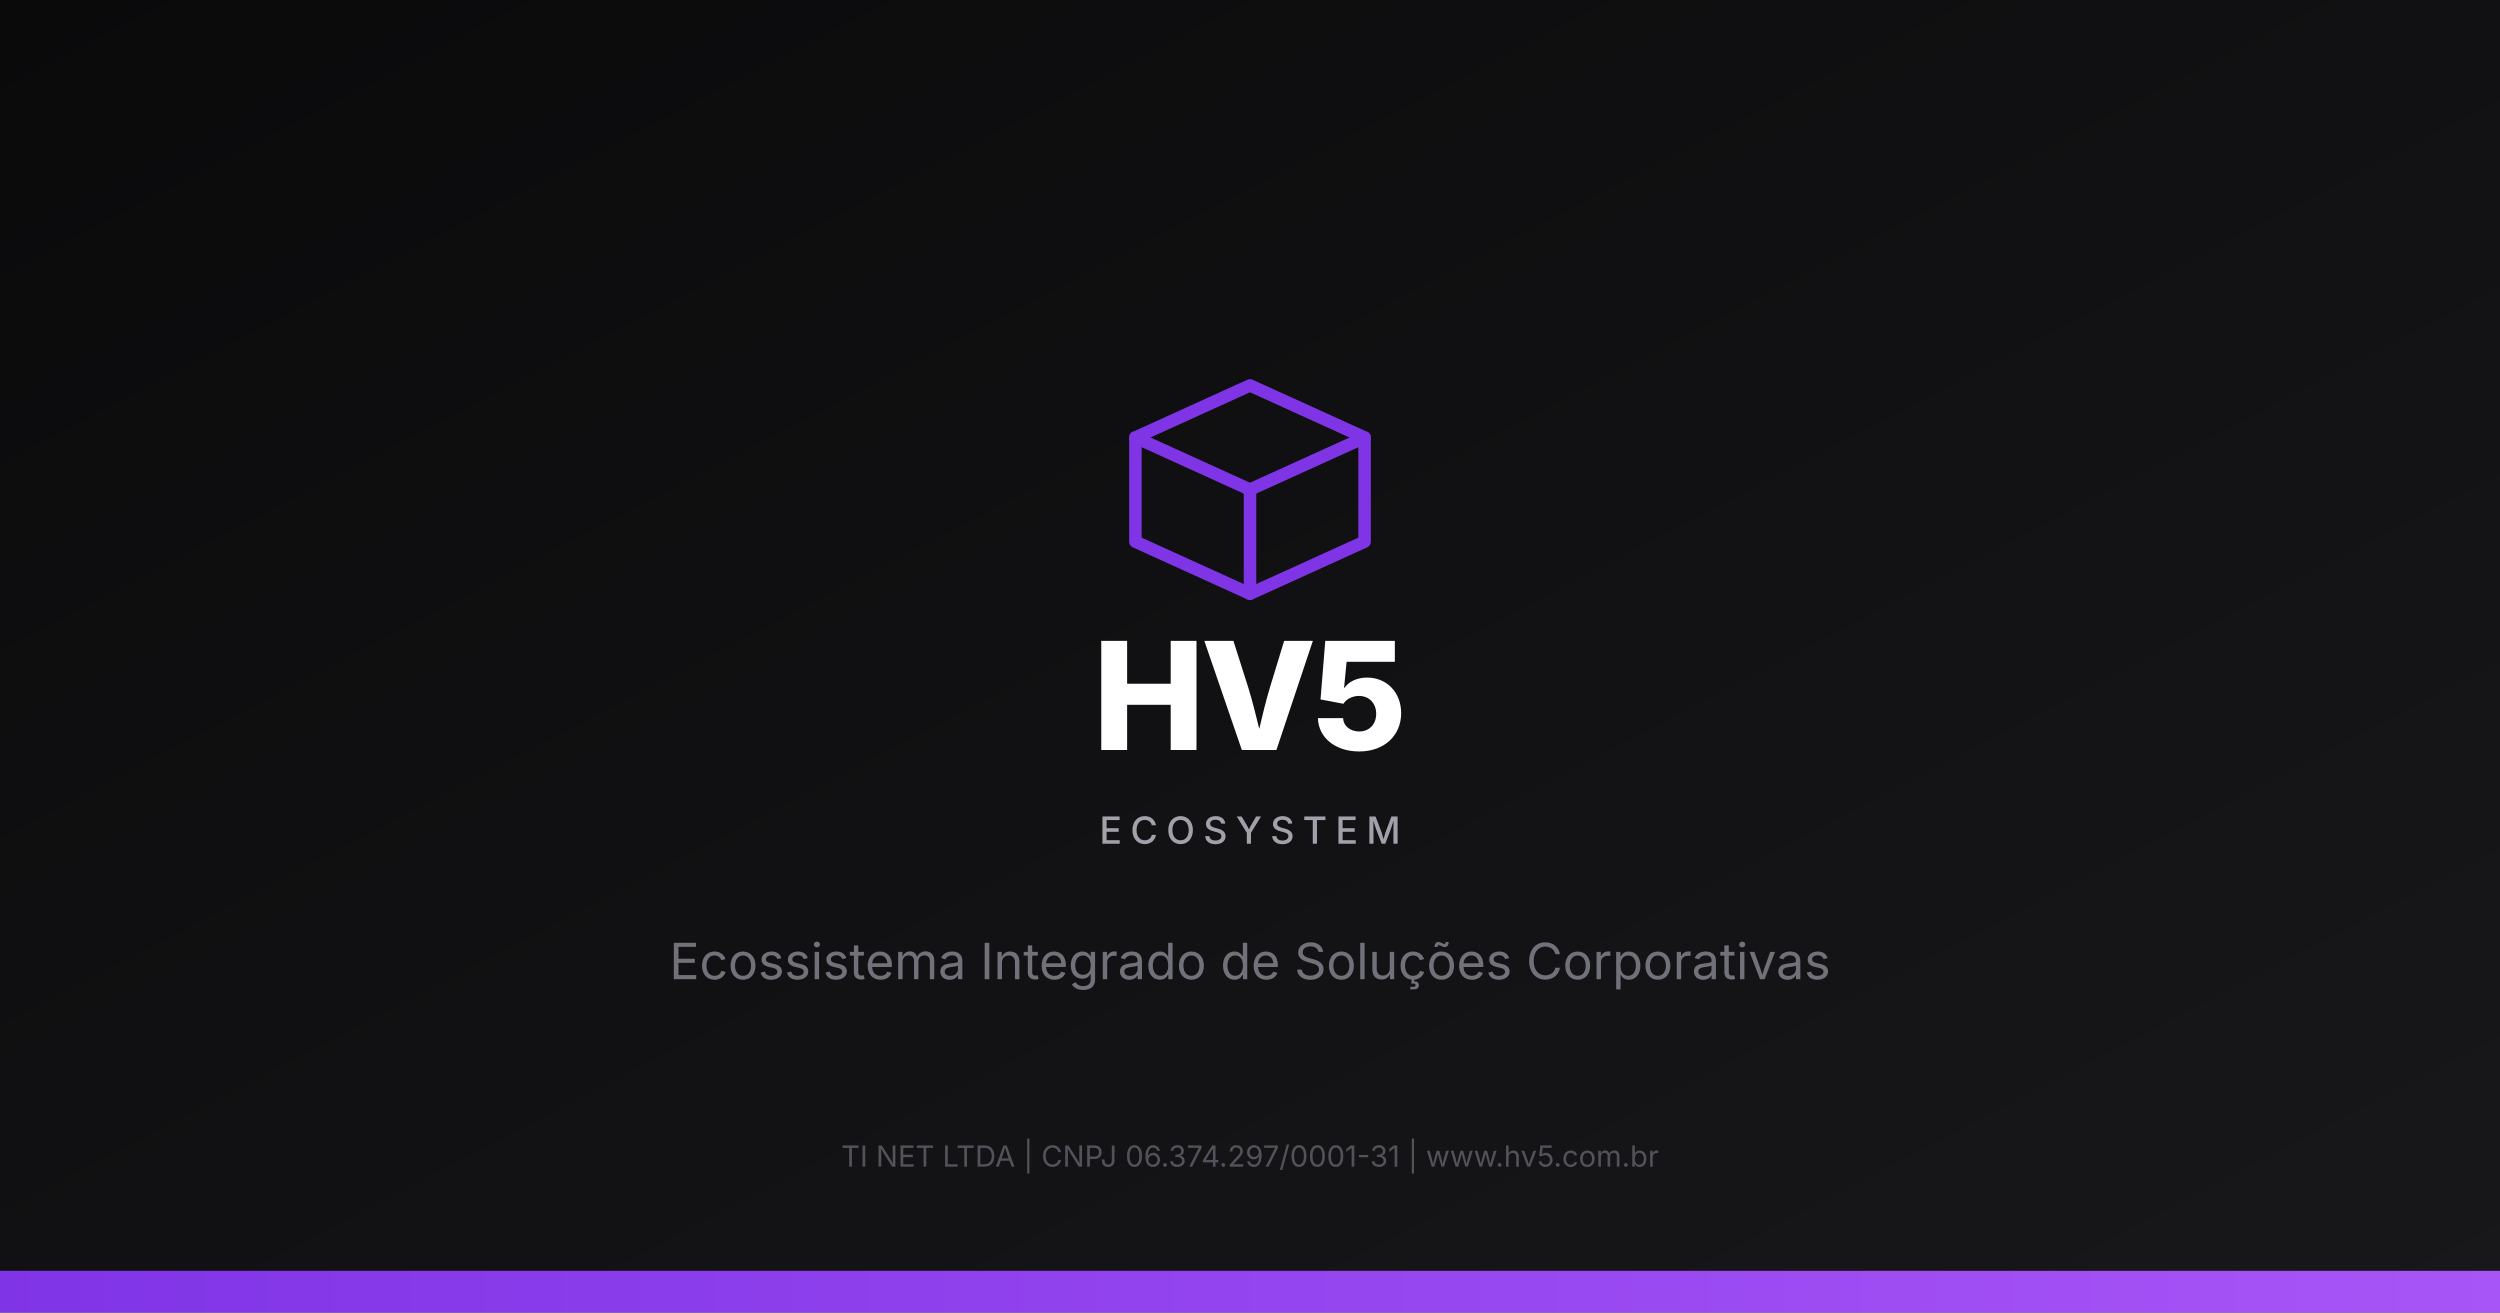
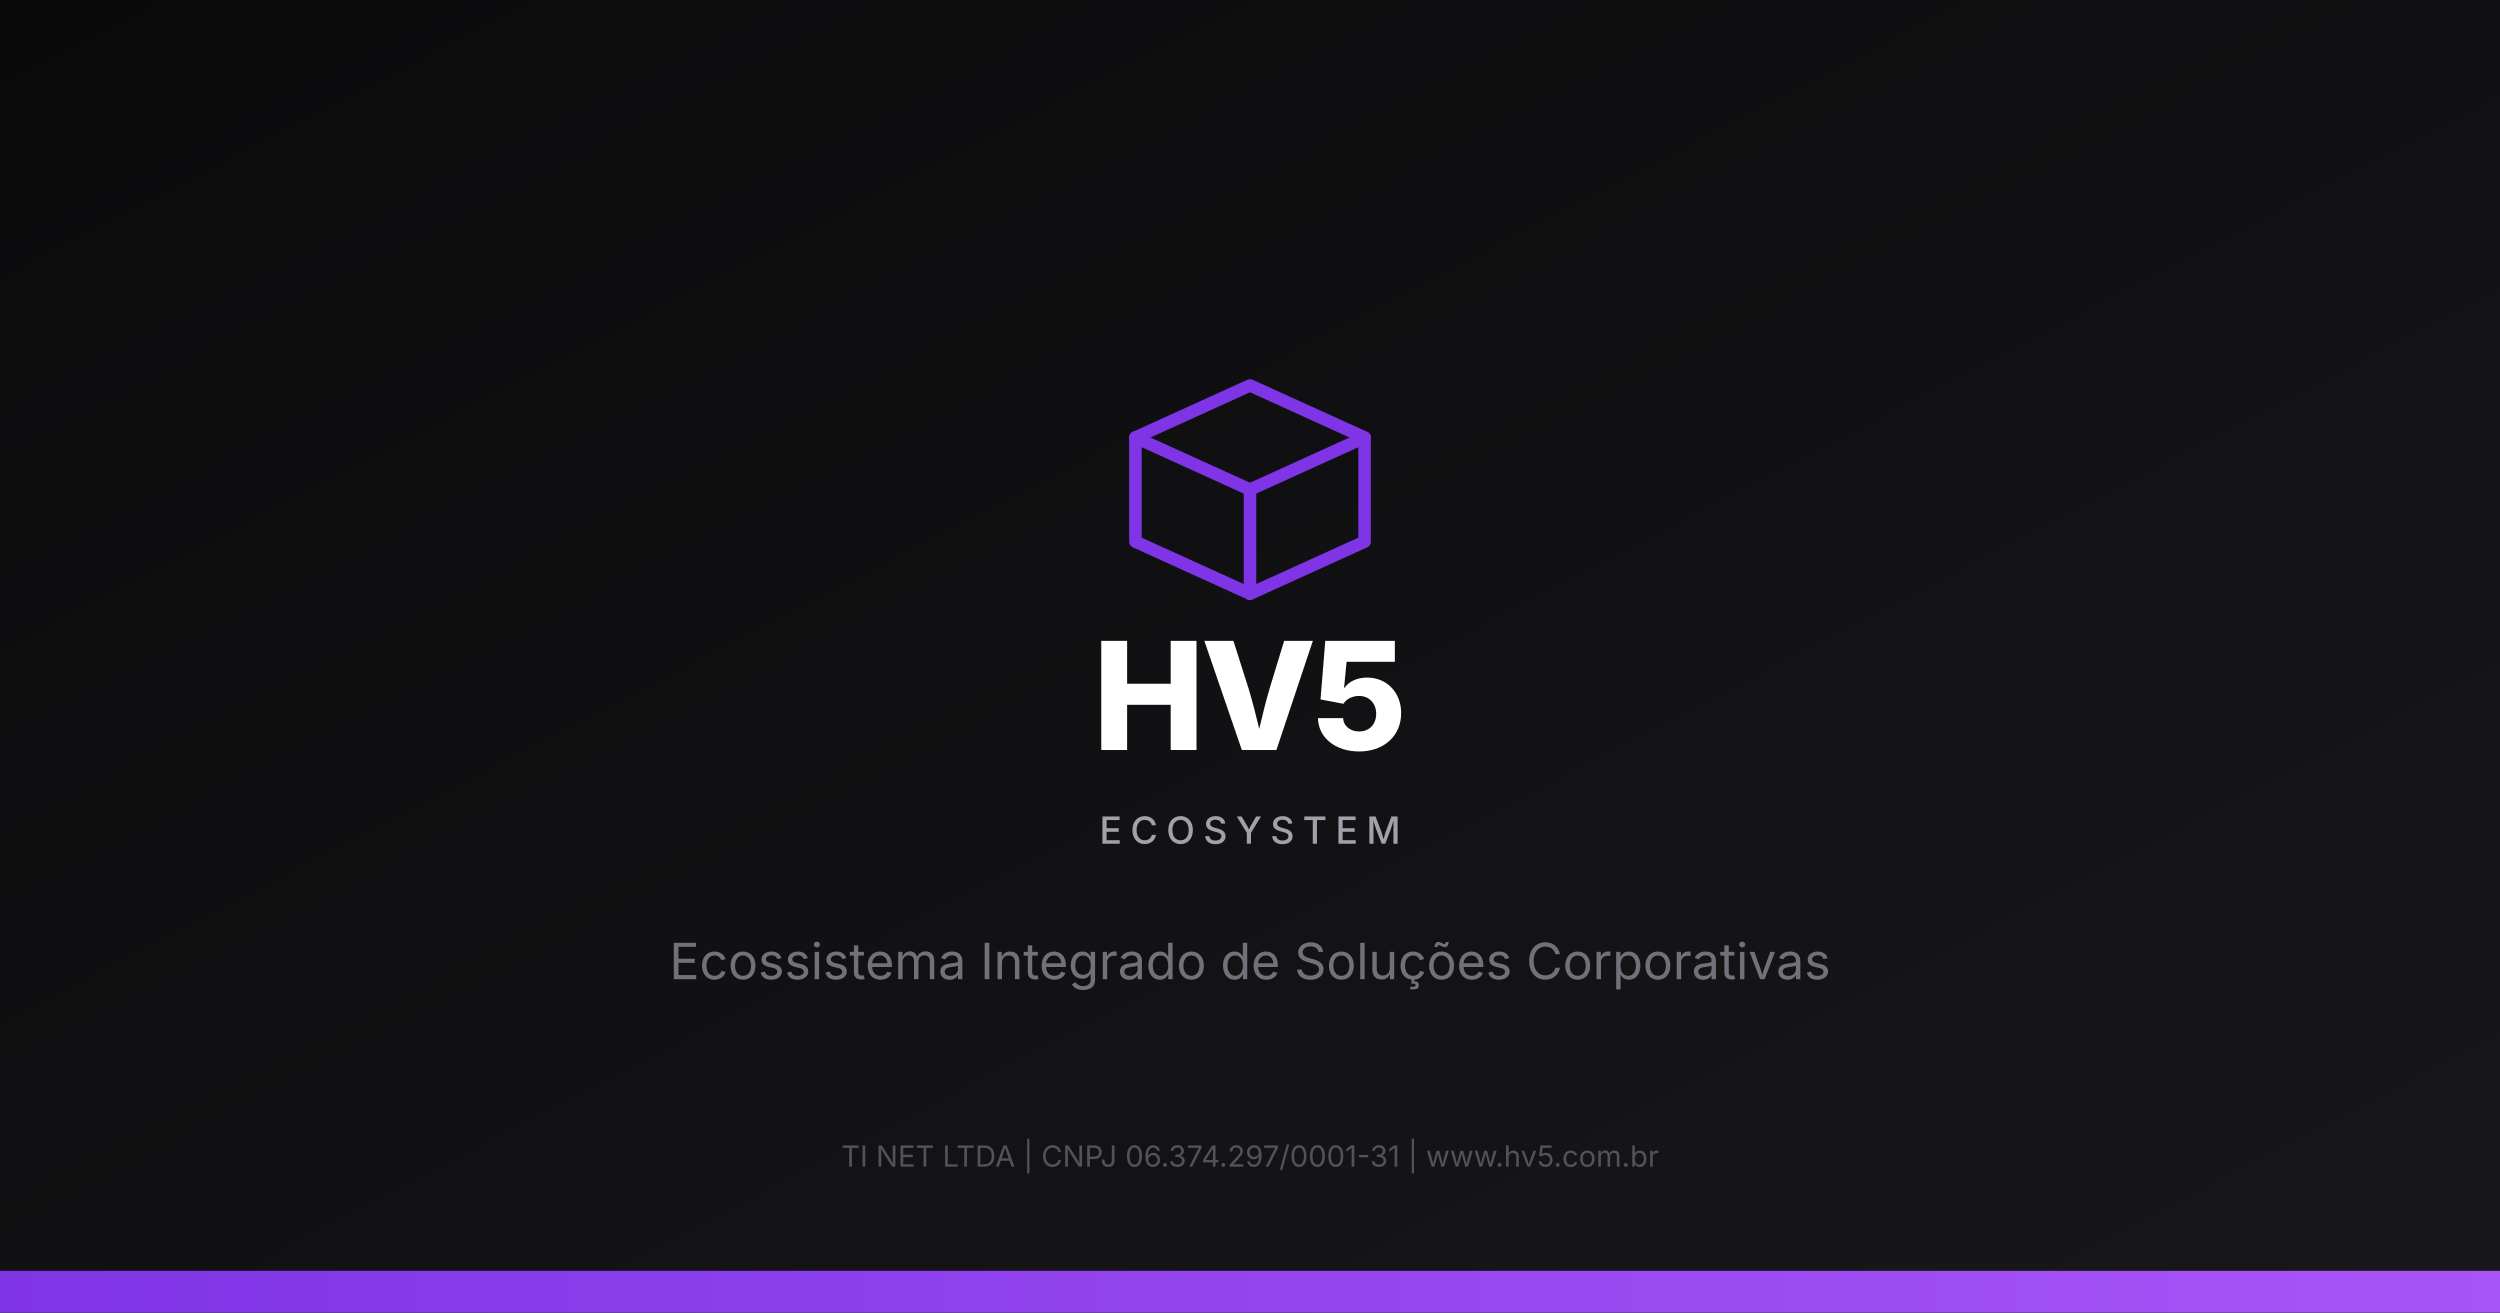
<svg xmlns="http://www.w3.org/2000/svg" width="1200" height="630" viewBox="0 0 1200 630">
  <defs>
    <linearGradient id="bg" x1="0%" y1="0%" x2="100%" y2="100%">
      <stop offset="0%" style="stop-color:#0a0a0b" />
      <stop offset="100%" style="stop-color:#18181b" />
    </linearGradient>
    <linearGradient id="accent" x1="0%" y1="0%" x2="100%" y2="0%">
      <stop offset="0%" style="stop-color:#7f34e6" />
      <stop offset="100%" style="stop-color:#a855f7" />
    </linearGradient>
  </defs>
+   <rect width="1200" height="630" fill="#0a0a0b" />
  <rect width="1200" height="630" fill="url(#bg)" />
  <rect x="0" y="610" width="1200" height="20" fill="url(#accent)" />
  <g transform="translate(540, 180)" fill="none" stroke="#7f34e6" stroke-width="6" stroke-linecap="round" stroke-linejoin="round">
    <polygon points="60,5 115,30 115,80 60,105 5,80 5,30" />
    <line x1="60" y1="105" x2="60" y2="55" />
    <line x1="115" y1="30" x2="60" y2="55" />
    <line x1="5" y1="30" x2="60" y2="55" />
  </g>
  <text x="600" y="360" font-family="system-ui, -apple-system, sans-serif" font-size="72" font-weight="800" fill="#ffffff" text-anchor="middle" letter-spacing="-2">HV5</text>
  <text x="600" y="405" font-family="system-ui, -apple-system, sans-serif" font-size="18" font-weight="500" fill="#a1a1aa" text-anchor="middle" letter-spacing="4">ECOSYSTEM</text>
  <text x="600" y="470" font-family="system-ui, -apple-system, sans-serif" font-size="24" fill="#71717a" text-anchor="middle">Ecossistema Integrado de Soluções Corporativas</text>
  <text x="600" y="560" font-family="system-ui, -apple-system, sans-serif" font-size="14" fill="#52525b" text-anchor="middle">TI NET LTDA | CNPJ 06.374.297/0001-31 | www.hv5.com.br</text>
</svg>
